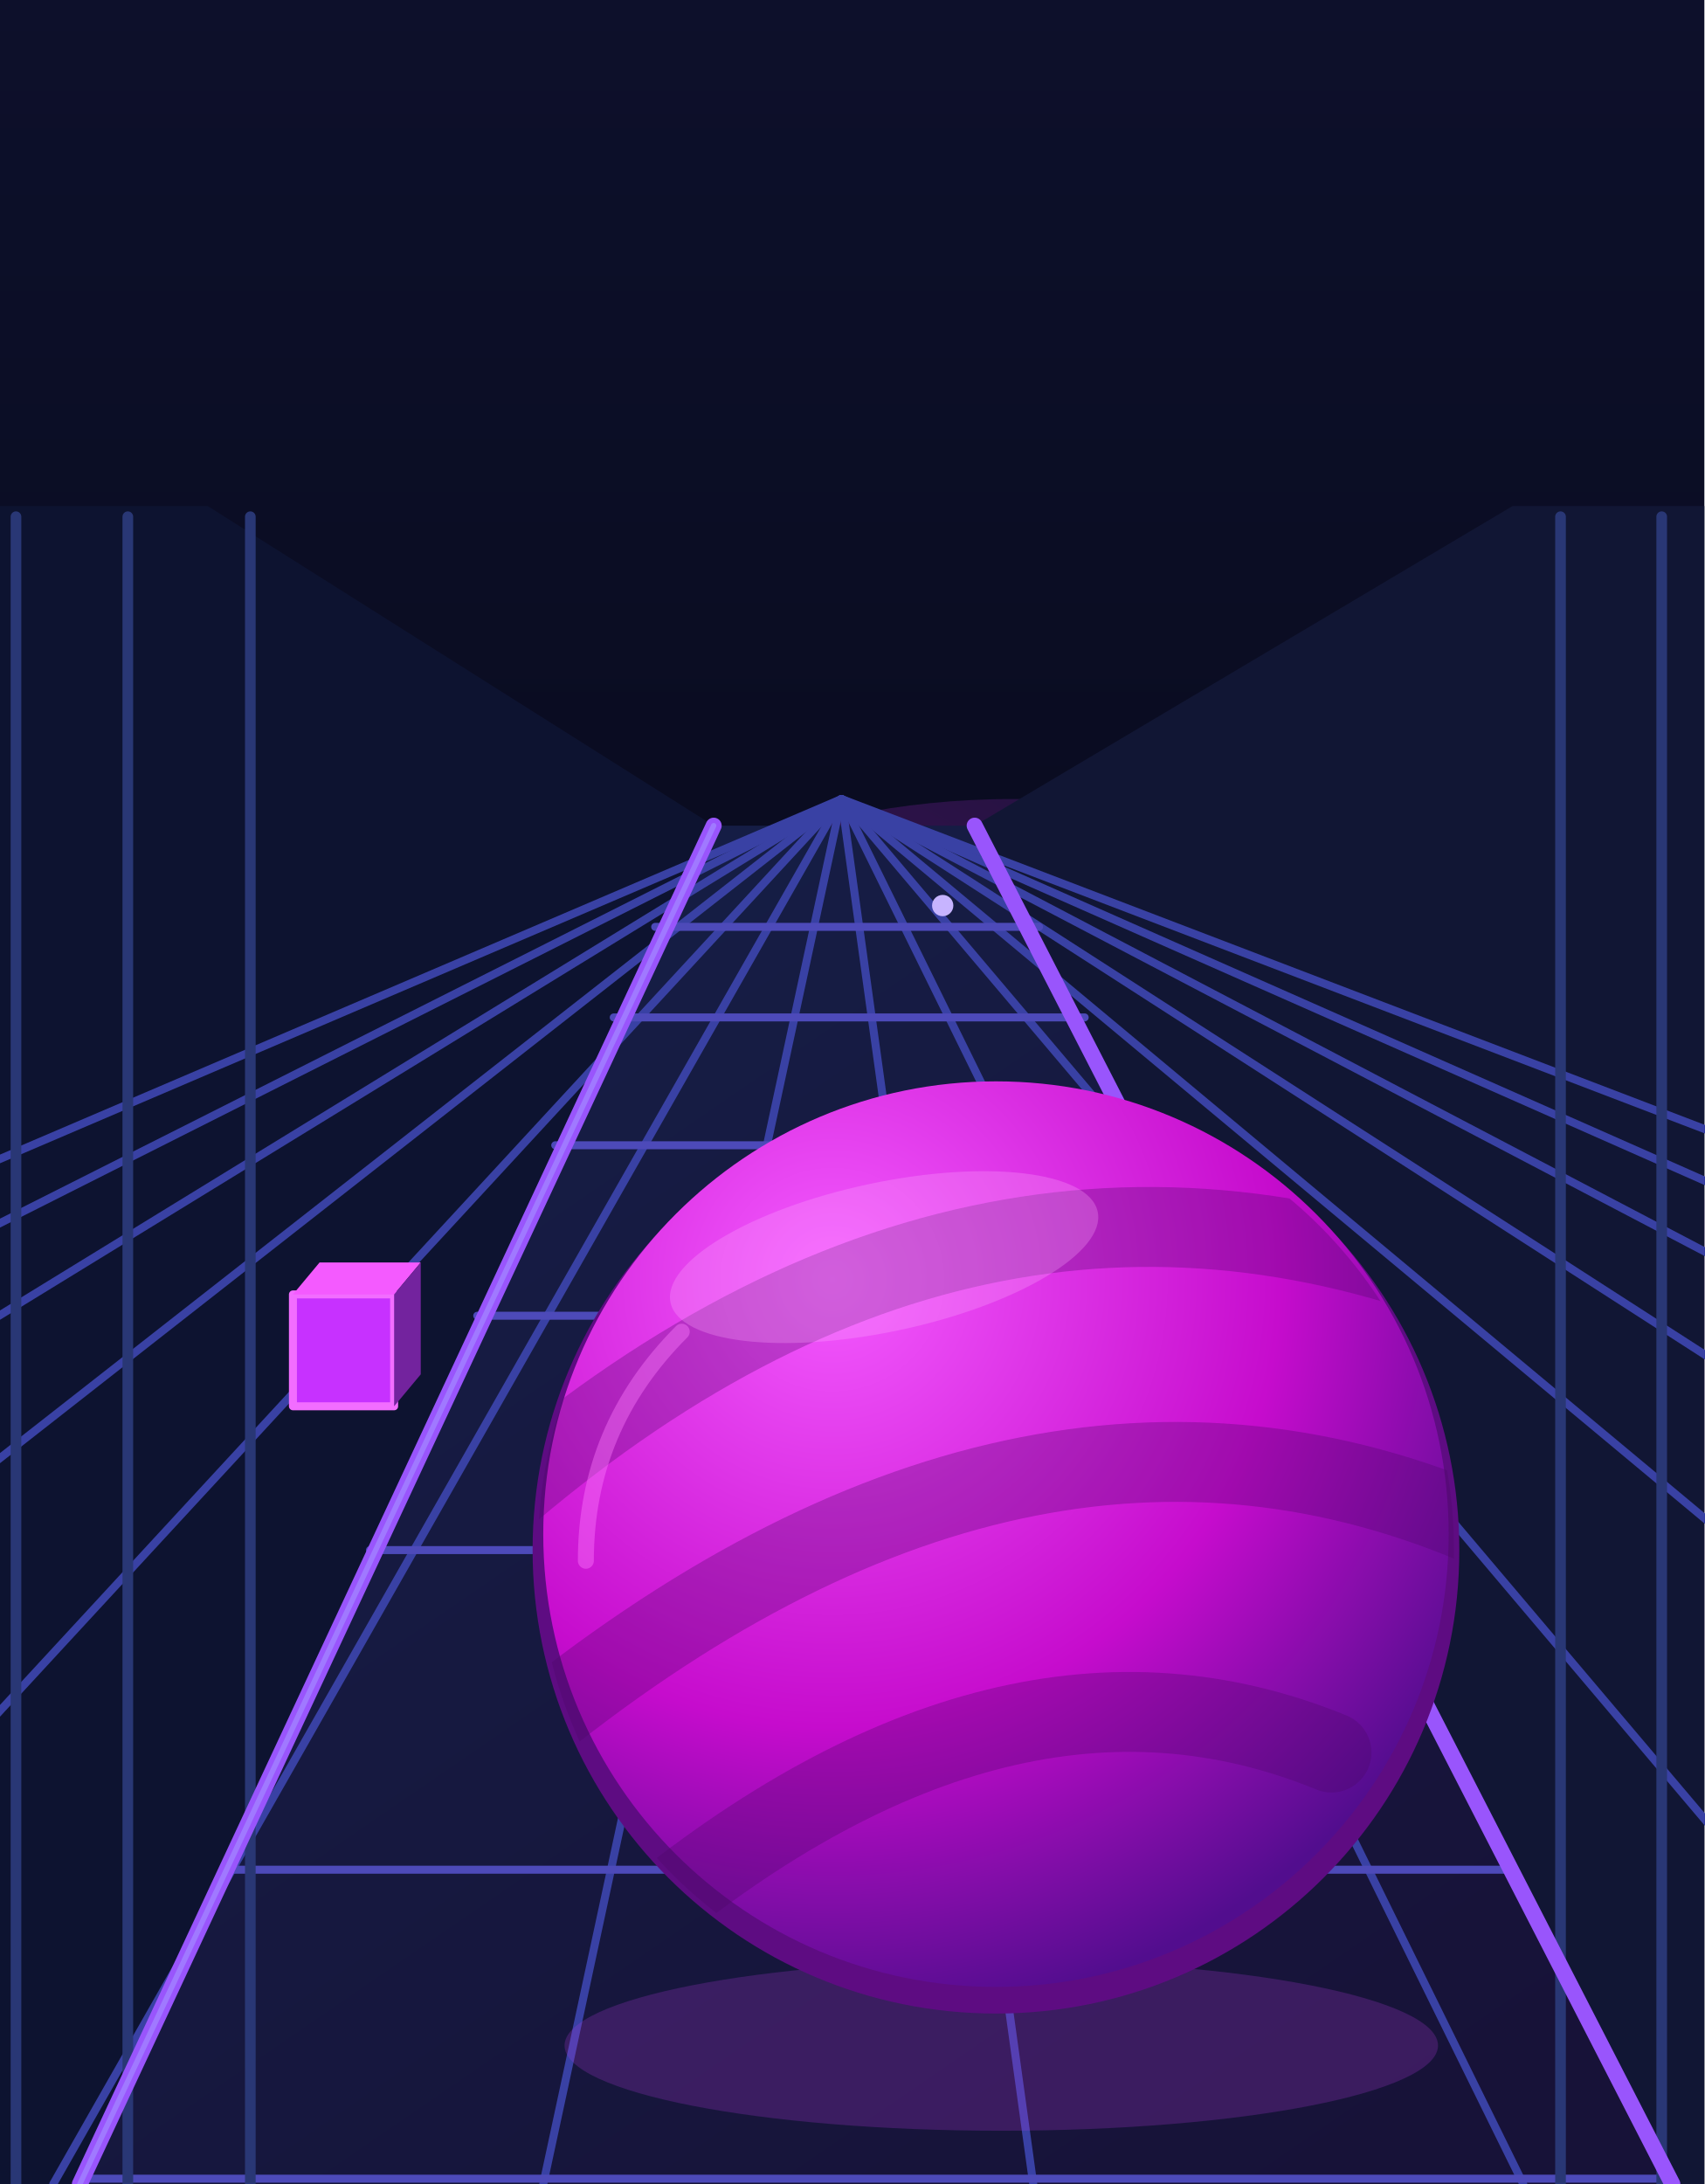
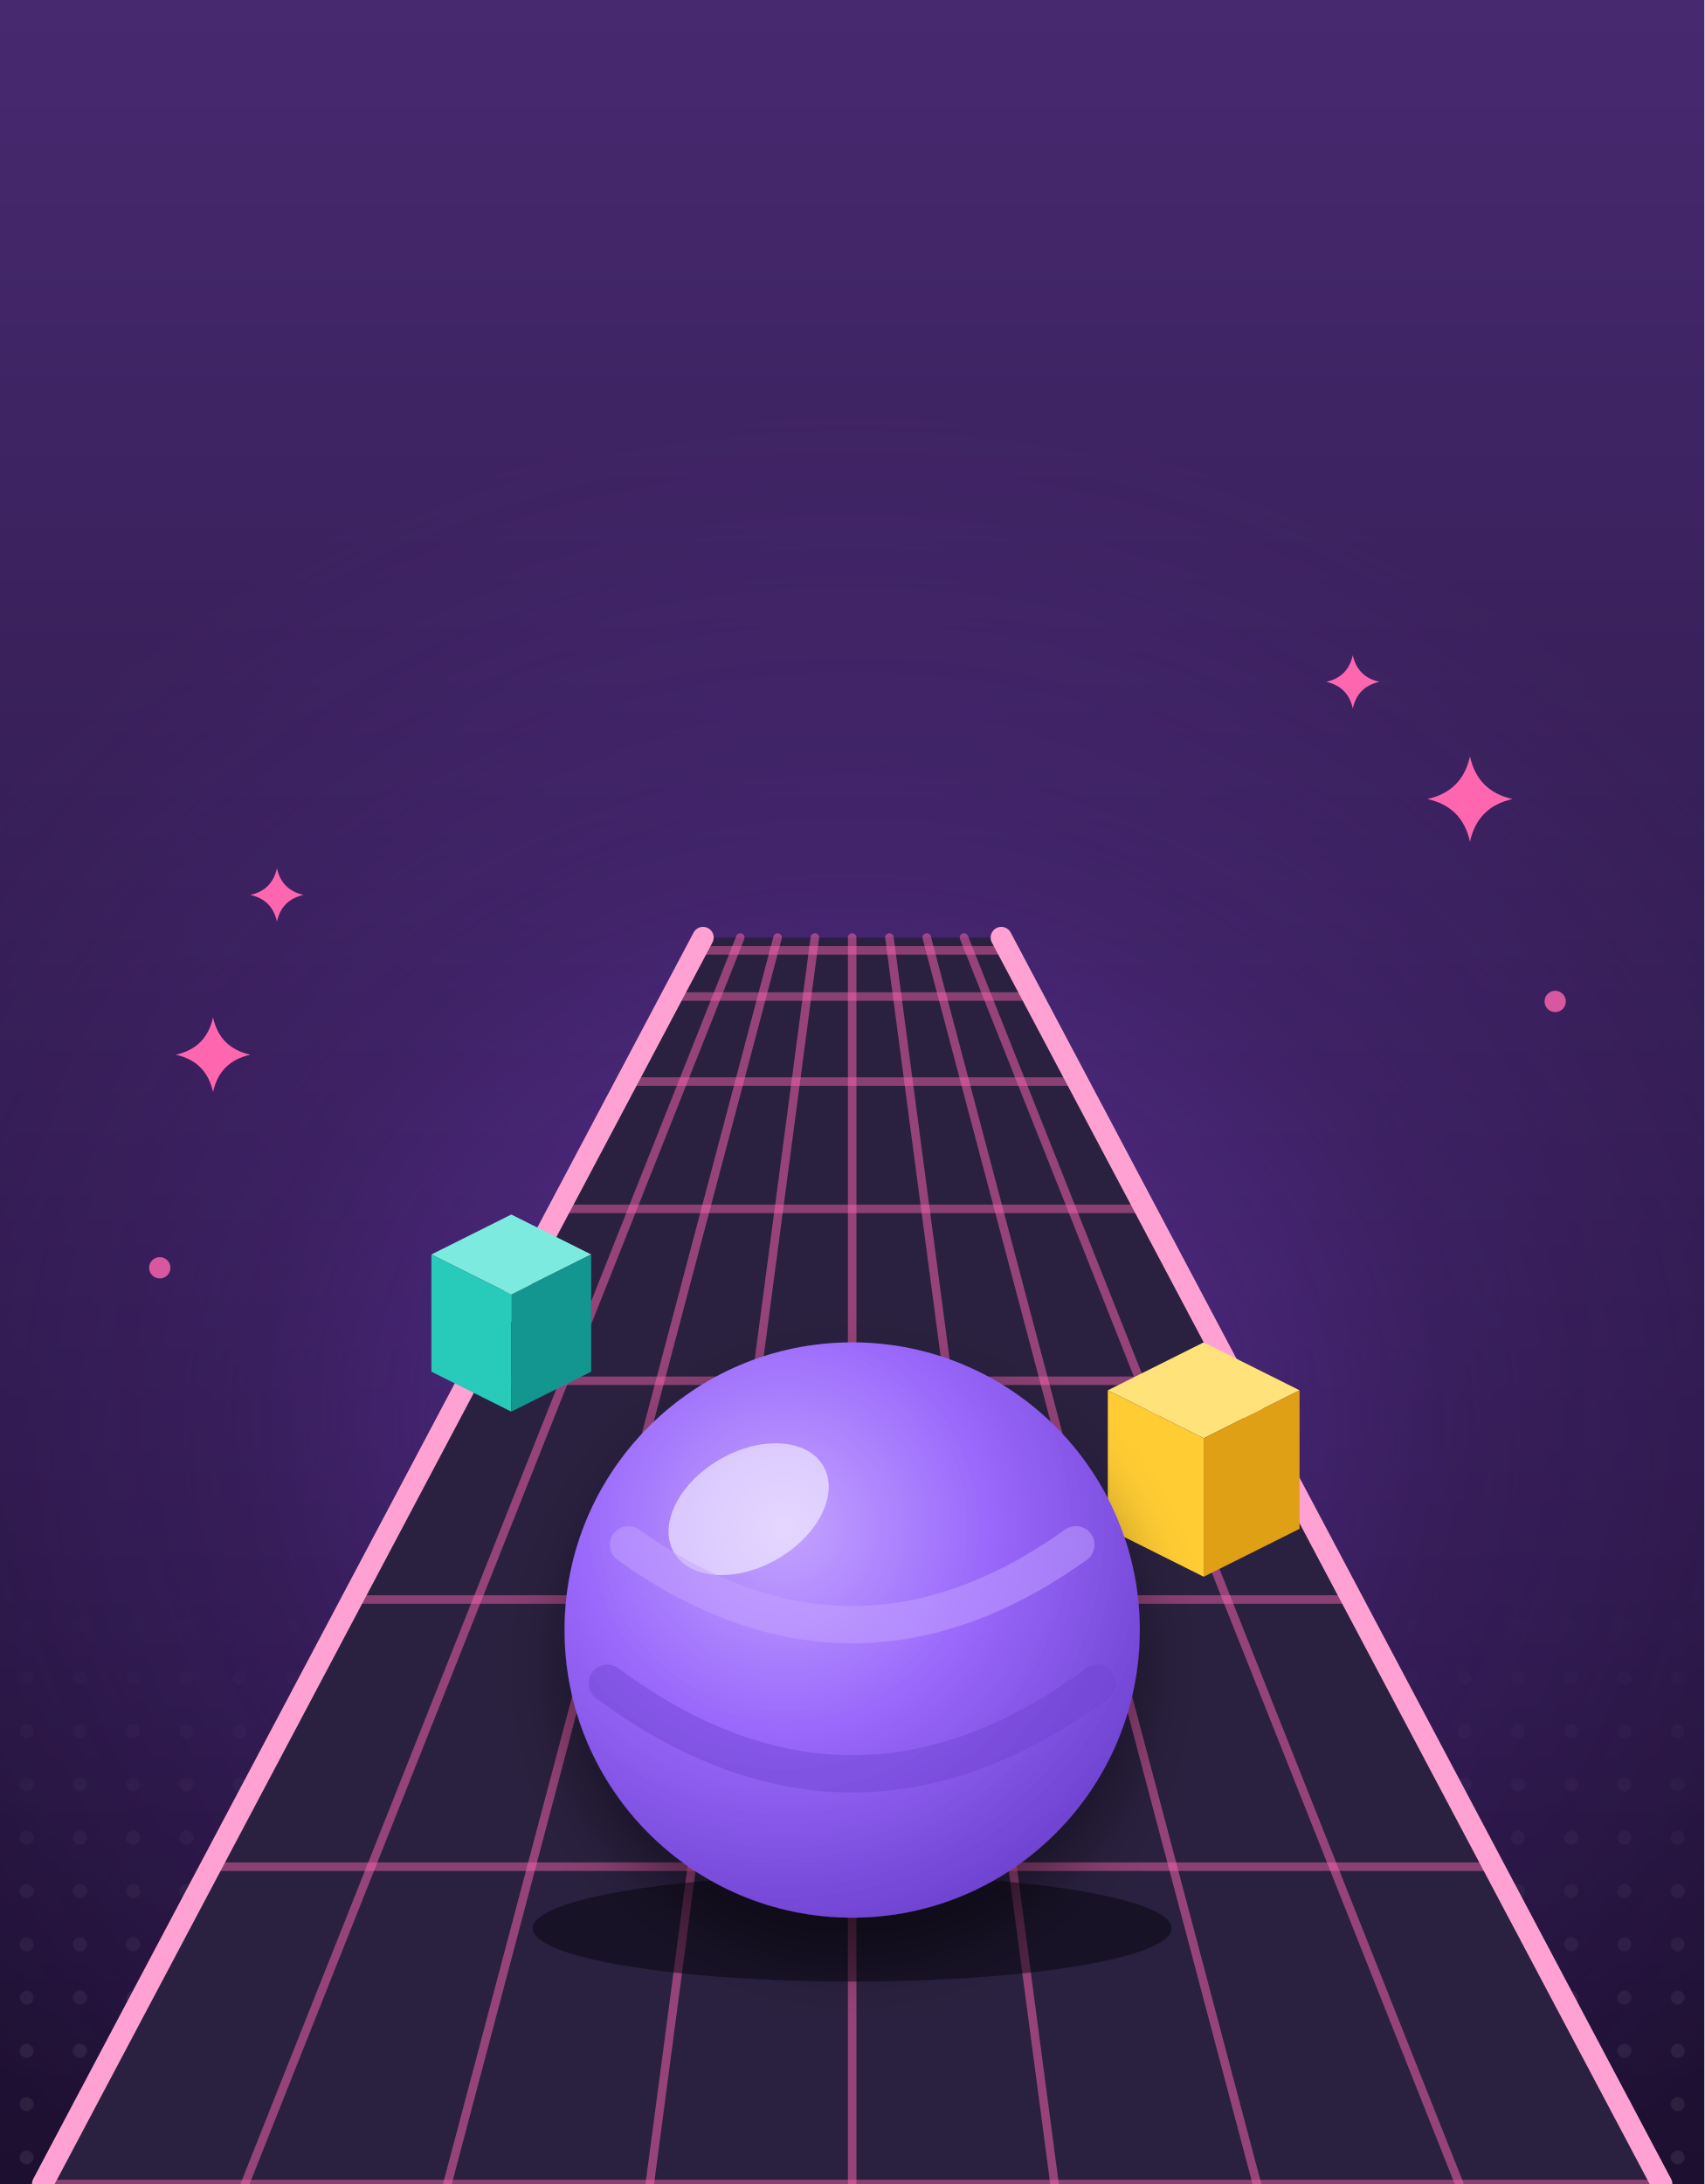
<svg xmlns="http://www.w3.org/2000/svg" viewBox="0 0 320 410" role="img" aria-labelledby="title desc">
  <defs>
-     <filter id="shadow" x="-30%" y="-30%" width="170%" height="180%">
-       <feDropShadow dx="3" dy="7" stdDeviation="3" flood-color="#0d0c20" flood-opacity=".25" />
+     <linearGradient id="bg" x1="0" y1="0" x2="0" y2="1">
+       <stop stop-color="#472970" />
+       <stop offset="1" stop-color="#1c0f2f" />
+     </linearGradient>
+     <radialGradient id="glow" cx="50%" cy="50%" r="50%">
+       <stop stop-color="#8744e4" stop-opacity=".5" />
+       <stop offset=".55" stop-color="#8744e4" stop-opacity=".14" />
+       <stop offset="1" stop-color="#8744e4" stop-opacity="0" />
+     </radialGradient>
+     <pattern id="dots" width="10" height="10" patternUnits="userSpaceOnUse">
+       <circle cx="5" cy="5" r="1.3" fill="#fff" />
+     </pattern>
+     <linearGradient id="dotfade" x1="0" y1="0" x2="0" y2="1">
+       <stop stop-color="#fff" stop-opacity="0" />
+       <stop offset="1" stop-color="#fff" stop-opacity=".9" />
+     </linearGradient>
+     <mask id="floor">
+       <rect x="0" y="300" width="320" height="110" fill="url(#dotfade)" />
+     </mask>
+     <filter id="drop" x="-25%" y="-25%" width="150%" height="160%">
+       <feDropShadow dx="0" dy="7" stdDeviation="6" flood-color="#05030c" flood-opacity=".42" />
    </filter>
-     <linearGradient id="bg" x1="0%" y1="0%" x2="0%" y2="100%">
-       <stop stop-color="#0d102b" />
-       <stop offset="1" stop-color="#050510" />
-     </linearGradient>
-     <radialGradient id="orb" cx="32%" cy="22%" r="82%">
-       <stop stop-color="#f45aff" />
-       <stop offset=".6" stop-color="#c60ccd" />
-       <stop offset="1" stop-color="#520d8e" />
+     <radialGradient id="sphere-purple" cx="38%" cy="32%" r="72%">
+       <stop stop-color="#c3a4ff" />
+       <stop offset=".5" stop-color="#9a68fb" />
+       <stop offset="1" stop-color="#6f43d1" />
    </radialGradient>
-     <radialGradient id="halo" cx="32%" cy="22%" r="82%">
-       <stop stop-color="#b62fe64d" />
-       <stop offset="1" stop-color="#7c1aa900" />
-     </radialGradient>
-     <linearGradient id="track" x1="0%" y1="0%" x2="80%" y2="100%">
-       <stop stop-color="#152048" />
-       <stop offset="1" stop-color="#171238" />
-     </linearGradient>
-     <clipPath id="ballclip">
-       <circle cx="187" cy="291" r="86" />
-     </clipPath>
  </defs>
-   <rect x="0" y="0" width="320" height="410" rx="0" fill="url(#bg)" />
-   <circle cx="190" cy="300" r="150" fill="url(#halo)" />
-   <path d="M134 155 15 410h299L183 155Z" fill="url(#track)" />
-   <path d="M0 95h39l95 60L15 410H0Z" fill="#0d1330" />
-   <path d="M284 95h36v315h-6L183 155Z" fill="#111634" />
-   <path d="M158 150 -450 410" fill="none" stroke="#3941a4" stroke-width="1.5" stroke-linecap="round" stroke-linejoin="round" />
-   <path d="M158 150 -358 410" fill="none" stroke="#3941a4" stroke-width="1.5" stroke-linecap="round" stroke-linejoin="round" />
-   <path d="M158 150 -266 410" fill="none" stroke="#3941a4" stroke-width="1.5" stroke-linecap="round" stroke-linejoin="round" />
-   <path d="M158 150 -174 410" fill="none" stroke="#3941a4" stroke-width="1.5" stroke-linecap="round" stroke-linejoin="round" />
-   <path d="M158 150 -82 410" fill="none" stroke="#3941a4" stroke-width="1.5" stroke-linecap="round" stroke-linejoin="round" />
-   <path d="M158 150 10 410" fill="none" stroke="#3941a4" stroke-width="1.5" stroke-linecap="round" stroke-linejoin="round" />
-   <path d="M158 150 102 410" fill="none" stroke="#3941a4" stroke-width="1.5" stroke-linecap="round" stroke-linejoin="round" />
-   <path d="M158 150 194 410" fill="none" stroke="#3941a4" stroke-width="1.5" stroke-linecap="round" stroke-linejoin="round" />
-   <path d="M158 150 286 410" fill="none" stroke="#3941a4" stroke-width="1.5" stroke-linecap="round" stroke-linejoin="round" />
-   <path d="M158 150 378 410" fill="none" stroke="#3941a4" stroke-width="1.5" stroke-linecap="round" stroke-linejoin="round" />
-   <path d="M158 150 470 410" fill="none" stroke="#3941a4" stroke-width="1.5" stroke-linecap="round" stroke-linejoin="round" />
-   <path d="M158 150 562 410" fill="none" stroke="#3941a4" stroke-width="1.5" stroke-linecap="round" stroke-linejoin="round" />
-   <path d="M158 150 654 410" fill="none" stroke="#3941a4" stroke-width="1.5" stroke-linecap="round" stroke-linejoin="round" />
-   <path d="M158 150 746 410" fill="none" stroke="#3941a4" stroke-width="1.5" stroke-linecap="round" stroke-linejoin="round" />
-   <path d="M158 150 838 410" fill="none" stroke="#3941a4" stroke-width="1.5" stroke-linecap="round" stroke-linejoin="round" />
-   <path d="M123.015 174H195.092" fill="none" stroke="#4d4ab9" stroke-width="1.5" stroke-linecap="round" stroke-linejoin="round" />
-   <path d="M115.235 191H203.658" fill="none" stroke="#4d4ab9" stroke-width="1.5" stroke-linecap="round" stroke-linejoin="round" />
-   <path d="M104.25 215H215.75" fill="none" stroke="#4d4ab9" stroke-width="1.5" stroke-linecap="round" stroke-linejoin="round" />
-   <path d="M89.604 247H231.873" fill="none" stroke="#4d4ab9" stroke-width="1.5" stroke-linecap="round" stroke-linejoin="round" />
-   <path d="M69.465 291H254.042" fill="none" stroke="#4d4ab9" stroke-width="1.5" stroke-linecap="round" stroke-linejoin="round" />
-   <path d="M42.004 351H284.273" fill="none" stroke="#4d4ab9" stroke-width="1.5" stroke-linecap="round" stroke-linejoin="round" />
-   <path d="M15.458 409H313.496" fill="none" stroke="#4d4ab9" stroke-width="1.5" stroke-linecap="round" stroke-linejoin="round" />
-   <path d="M3 97v313" fill="none" stroke="#293775" stroke-width="2" stroke-linecap="round" stroke-linejoin="round" />
-   <path d="M24 97v313" fill="none" stroke="#293775" stroke-width="2" stroke-linecap="round" stroke-linejoin="round" />
-   <path d="M47 97v313" fill="none" stroke="#293775" stroke-width="2" stroke-linecap="round" stroke-linejoin="round" />
-   <path d="M293 97v313" fill="none" stroke="#293775" stroke-width="2" stroke-linecap="round" stroke-linejoin="round" />
-   <path d="M312 97v313" fill="none" stroke="#293775" stroke-width="2" stroke-linecap="round" stroke-linejoin="round" />
-   <path d="M134 155 15 410M183 155l131 255" fill="none" stroke="#9955fc" stroke-width="3" stroke-linecap="round" stroke-linejoin="round" />
-   <path d="M134 155 15 410" fill="none" stroke="#a079ff" stroke-width="1" stroke-linecap="round" stroke-linejoin="round" />
-   <path d="M55 243h19v21H55Z" fill="#c731ff" stroke="#f26dff" stroke-width="1.5" stroke-linecap="round" stroke-linejoin="round" />
-   <path d="m55 243 5-6h19l-5 6Z" fill="#f45aff" />
-   <path d="m74 243 5-6v21l-5 6Z" fill="#73239e" />
-   <ellipse cx="188" cy="384" rx="82" ry="16" fill="#b337e2" opacity=".23" />
-   <circle cx="187" cy="291" r="87" fill="#5e0c82" />
-   <circle cx="187" cy="288" r="85" fill="url(#orb)" />
-   <g clip-path="url(#ballclip)" opacity=".3" stroke="#490664" stroke-width="15">
-     <path d="M90 285q92-82 191-41M98 326q94-77 181-39M120 361q69-57 130-32" fill="none" stroke="#490664" stroke-width="15" stroke-linecap="round" stroke-linejoin="round" />
+   <rect x="0" y="0" width="320" height="410" fill="url(#bg)" />
+   <ellipse cx="160" cy="268" rx="210" ry="190" fill="url(#glow)" />
+   <rect x="0" y="300" width="320" height="110" fill="url(#dots)" mask="url(#floor)" opacity="0.09" />
+   <path d="M276 142Q277.44 148.56 284 150Q277.44 151.44 276 158Q274.56 151.44 268 150Q274.56 148.56 276 142Z" fill="#ff66b0" />
+   <path d="M40 191Q41.26 196.74 47 198Q41.26 199.26 40 205Q38.74 199.26 33 198Q38.74 196.74 40 191Z" fill="#ff66b0" />
+   <circle cx="292" cy="188" r="2" fill="#ff66b0" opacity="0.8" />
+   <path d="M254 123Q254.9 127.1 259 128Q254.9 128.9 254 133Q253.1 128.9 249 128Q253.1 127.1 254 123Z" fill="#ff66b0" />
+   <path d="M52 163Q52.9 167.1 57 168Q52.9 168.9 52 173Q51.1 168.9 47 168Q51.1 167.1 52 163Z" fill="#ff66b0" />
+   <circle cx="30" cy="238" r="2" fill="#ff66b0" opacity="0.8" />
+   <path d="M8 410L132 176h56L312 410Z" fill="#2a2140" />
+   <path d="M8 410L132 176" fill="none" stroke="#ff66b0" stroke-width="1.6" stroke-linecap="round" stroke-linejoin="round" opacity="0.5" />
+   <path d="M46 410L139 176" fill="none" stroke="#ff66b0" stroke-width="1.6" stroke-linecap="round" stroke-linejoin="round" opacity="0.5" />
+   <path d="M84 410L146 176" fill="none" stroke="#ff66b0" stroke-width="1.6" stroke-linecap="round" stroke-linejoin="round" opacity="0.5" />
+   <path d="M122 410L153 176" fill="none" stroke="#ff66b0" stroke-width="1.6" stroke-linecap="round" stroke-linejoin="round" opacity="0.5" />
+   <path d="M160 410L160 176" fill="none" stroke="#ff66b0" stroke-width="1.6" stroke-linecap="round" stroke-linejoin="round" opacity="0.5" />
+   <path d="M198 410L167 176" fill="none" stroke="#ff66b0" stroke-width="1.6" stroke-linecap="round" stroke-linejoin="round" opacity="0.5" />
+   <path d="M236 410L174 176" fill="none" stroke="#ff66b0" stroke-width="1.6" stroke-linecap="round" stroke-linejoin="round" opacity="0.5" />
+   <path d="M274 410L181 176" fill="none" stroke="#ff66b0" stroke-width="1.6" stroke-linecap="round" stroke-linejoin="round" opacity="0.5" />
+   <path d="M312 410L188 176" fill="none" stroke="#ff66b0" stroke-width="1.6" stroke-linecap="round" stroke-linejoin="round" opacity="0.5" />
+   <path d="M130.72 178.41h58.56" fill="none" stroke="#ff66b0" stroke-width="1.6" stroke-linecap="round" stroke-linejoin="round" opacity="0.45" />
+   <path d="M126.13 187.08h67.75" fill="none" stroke="#ff66b0" stroke-width="1.6" stroke-linecap="round" stroke-linejoin="round" opacity="0.45" />
+   <path d="M117.67 203.04h84.66" fill="none" stroke="#ff66b0" stroke-width="1.6" stroke-linecap="round" stroke-linejoin="round" opacity="0.45" />
+   <path d="M105.01 226.93h109.97" fill="none" stroke="#ff66b0" stroke-width="1.6" stroke-linecap="round" stroke-linejoin="round" opacity="0.45" />
+   <path d="M87.91 259.21h144.18" fill="none" stroke="#ff66b0" stroke-width="1.6" stroke-linecap="round" stroke-linejoin="round" opacity="0.45" />
+   <path d="M66.15 300.27h187.7" fill="none" stroke="#ff66b0" stroke-width="1.6" stroke-linecap="round" stroke-linejoin="round" opacity="0.45" />
+   <path d="M39.56 350.43h240.87" fill="none" stroke="#ff66b0" stroke-width="1.6" stroke-linecap="round" stroke-linejoin="round" opacity="0.45" />
+   <path d="M8 410h304" fill="none" stroke="#ff66b0" stroke-width="1.6" stroke-linecap="round" stroke-linejoin="round" opacity="0.45" />
+   <path d="M8 410L132 176M312 410L188 176" fill="none" stroke="#ffa1d2" stroke-width="4" stroke-linecap="round" stroke-linejoin="round" />
+   <ellipse cx="160" cy="362" rx="60" ry="10" fill="#05030c" opacity="0.5" />
+   <g>
+     <path d="M96 228l15 7.5l-15 7.5l-15 -7.5Z" fill="#7deadf" />
+     <path d="M81 235.5l15 7.5v22l-15 -7.5Z" fill="#28cbb9" />
+     <path d="M96 243l15 -7.5v22l-15 7.5Z" fill="#13968f" />
  </g>
-   <ellipse cx="166" cy="236" rx="41" ry="14" transform="rotate(-12 166 236)" fill="#ffb1ff" opacity=".26" />
-   <path d="M128 250q-18 18-18 43" fill="none" stroke="#ff7dff" stroke-width="3" stroke-linecap="round" stroke-linejoin="round" opacity=".4" />
-   <circle cx="177" cy="170" r="2" fill="#c7b4ff" />
+   <g>
+     <path d="M226 252l18 9l-18 9l-18 -9Z" fill="#ffe27a" />
+     <path d="M208 261l18 9v26l-18 -9Z" fill="#ffcc33" />
+     <path d="M226 270l18 -9v26l-18 9Z" fill="#e0a015" />
+   </g>
+   <g filter="url(#drop)">
+     <g>
+       <circle cx="160" cy="306" r="54" fill="url(#sphere-purple)" />
+       <ellipse cx="140.56" cy="283.32" rx="16.2" ry="10.8" fill="#fff" opacity="0.55" transform="rotate(-30 140.56 283.32)" />
+     </g>
+     <path d="M118 290q42 30 84 0" fill="none" stroke="#c3a4ff" stroke-width="7" stroke-linecap="round" stroke-linejoin="round" opacity="0.5" />
+     <path d="M114 316q46 34 92 0" fill="none" stroke="#6f43d1" stroke-width="7" stroke-linecap="round" stroke-linejoin="round" opacity="0.45" />
+   </g>
</svg>
